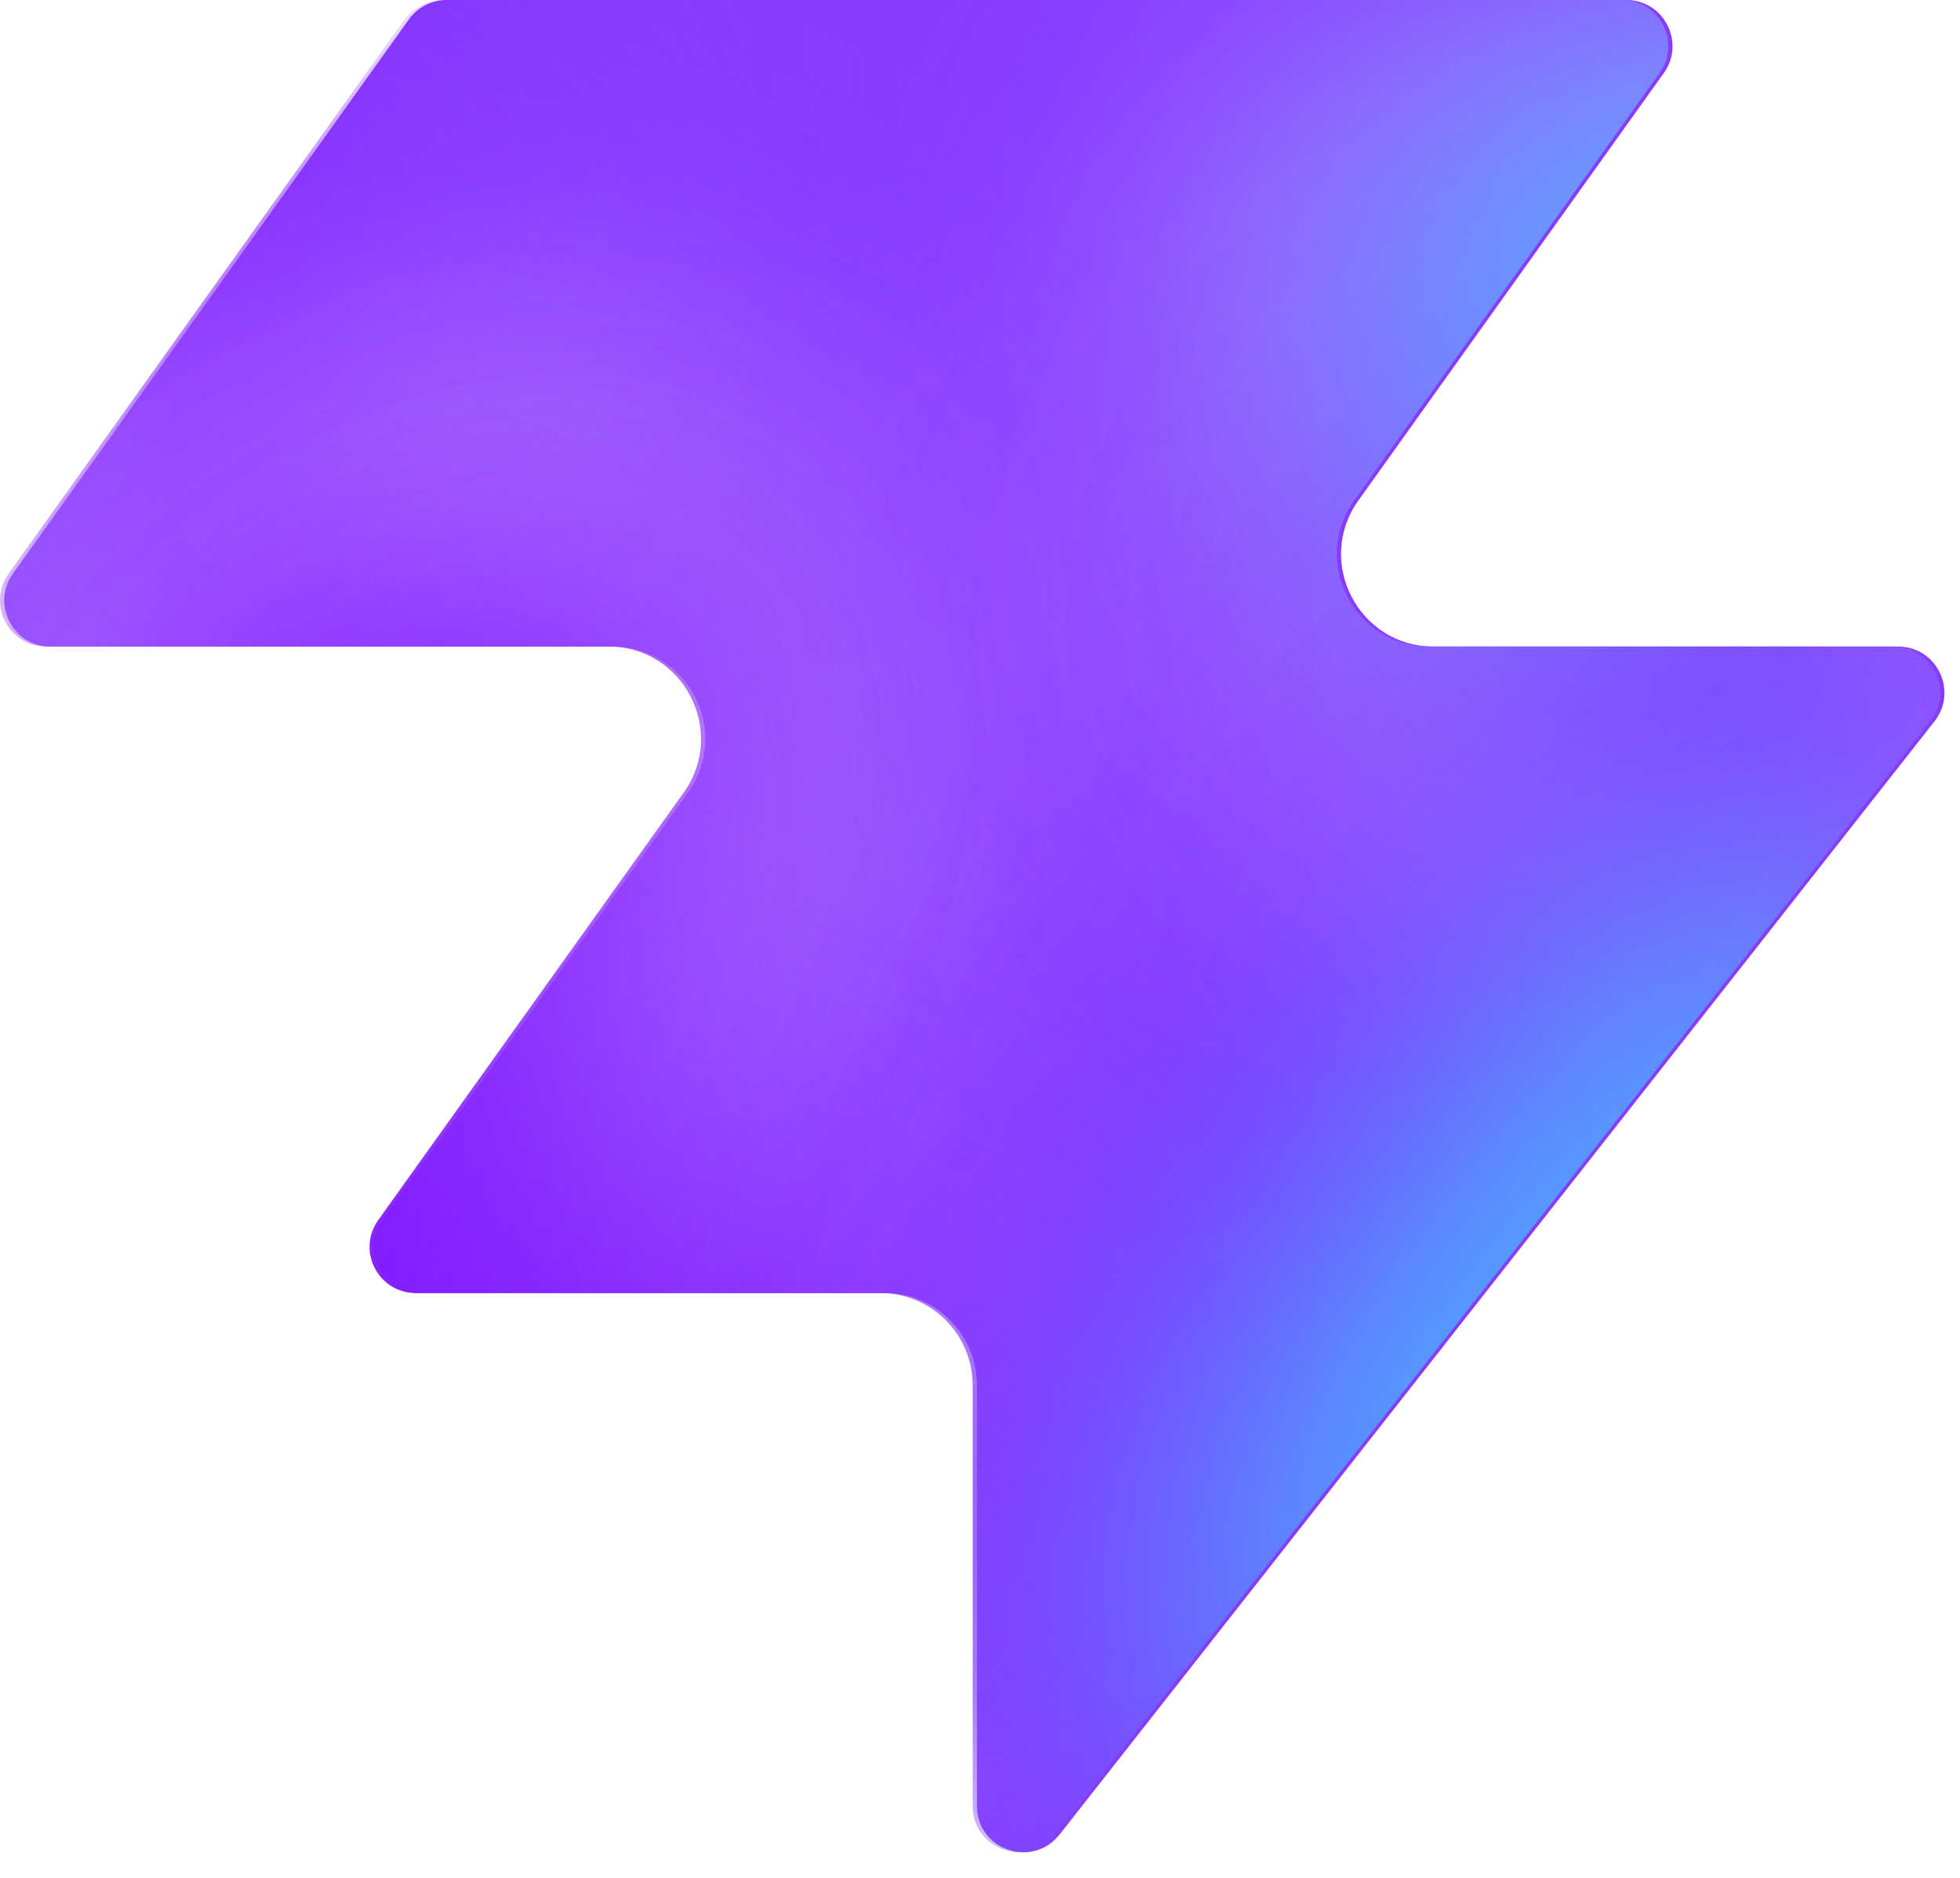
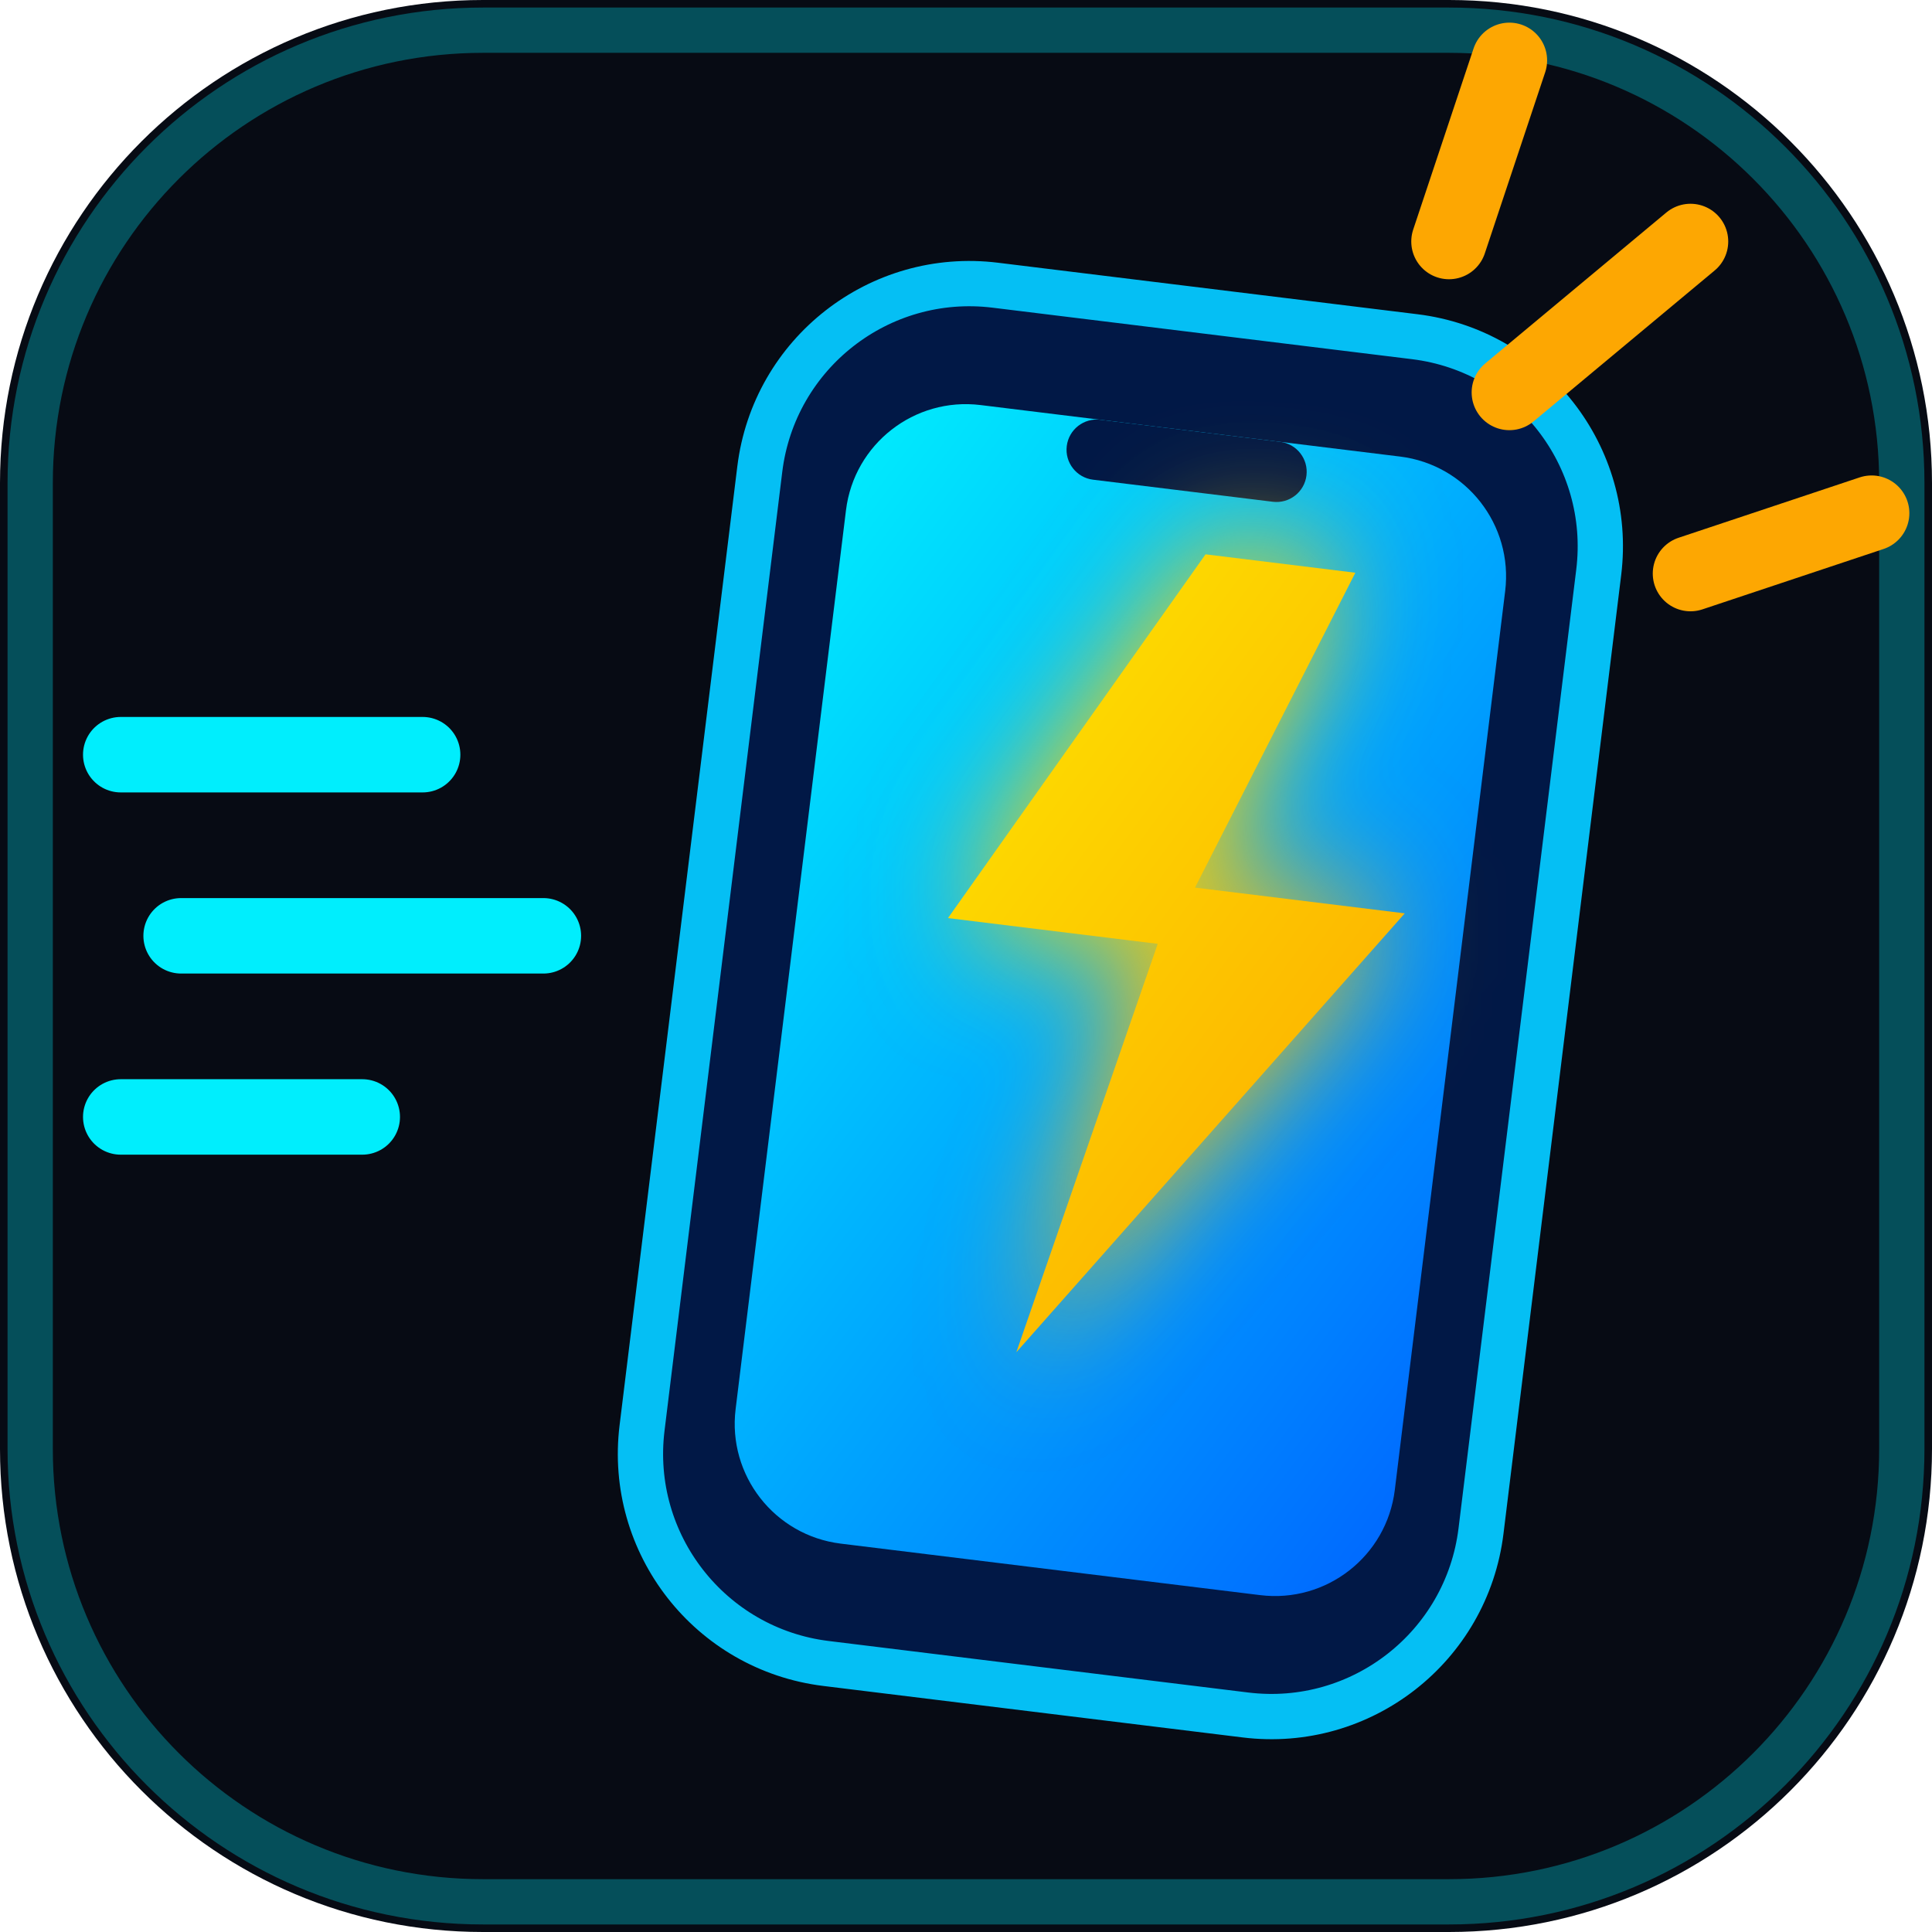
- <svg xmlns="http://www.w3.org/2000/svg" width="48" height="46" fill="none" viewBox="0 0 48 46">
-   <path fill="#863bff" d="M25.946 44.938c-.664.845-2.021.375-2.021-.698V33.937a2.26 2.26 0 0 0-2.262-2.262H10.287c-.92 0-1.456-1.04-.92-1.788l7.48-10.471c1.07-1.497 0-3.578-1.842-3.578H1.237c-.92 0-1.456-1.04-.92-1.788L10.013.474c.214-.297.556-.474.92-.474h28.894c.92 0 1.456 1.04.92 1.788l-7.48 10.471c-1.07 1.498 0 3.579 1.842 3.579h11.377c.943 0 1.473 1.088.89 1.83L25.947 44.94z" style="fill:#863bff;fill:color(display-p3 .525 .23 1);fill-opacity:1" />
-   <mask id="a" width="48" height="46" x="0" y="0" maskUnits="userSpaceOnUse" style="mask-type:alpha">
-     <path fill="#000" d="M25.842 44.938c-.664.844-2.021.375-2.021-.698V33.937a2.26 2.26 0 0 0-2.262-2.262H10.183c-.92 0-1.456-1.04-.92-1.788l7.48-10.471c1.07-1.498 0-3.579-1.842-3.579H1.133c-.92 0-1.456-1.04-.92-1.787L9.91.473c.214-.297.556-.474.92-.474h28.894c.92 0 1.456 1.04.92 1.788l-7.48 10.471c-1.07 1.498 0 3.578 1.842 3.578h11.377c.943 0 1.473 1.088.89 1.832L25.843 44.94z" style="fill:#000;fill-opacity:1" />
-   </mask>
-   <g mask="url(#a)">
-     <g filter="url(#b)">
-       <ellipse cx="5.508" cy="14.704" fill="#ede6ff" rx="5.508" ry="14.704" style="fill:#ede6ff;fill:color(display-p3 .927 .903 1);fill-opacity:1" transform="matrix(.00324 1 1 -.00324 -4.47 31.516)" />
-     </g>
-     <g filter="url(#c)">
-       <ellipse cx="10.399" cy="29.851" fill="#ede6ff" rx="10.399" ry="29.851" style="fill:#ede6ff;fill:color(display-p3 .927 .903 1);fill-opacity:1" transform="matrix(.00324 1 1 -.00324 -39.328 7.883)" />
-     </g>
-     <g filter="url(#d)">
-       <ellipse cx="5.508" cy="30.487" fill="#7e14ff" rx="5.508" ry="30.487" style="fill:#7e14ff;fill:color(display-p3 .492 .077 1);fill-opacity:1" transform="rotate(89.814 -25.913 -14.639)scale(1 -1)" />
-     </g>
-     <g filter="url(#e)">
-       <ellipse cx="5.508" cy="30.599" fill="#7e14ff" rx="5.508" ry="30.599" style="fill:#7e14ff;fill:color(display-p3 .492 .077 1);fill-opacity:1" transform="rotate(89.814 -32.644 -3.334)scale(1 -1)" />
-     </g>
-     <g filter="url(#f)">
-       <ellipse cx="5.508" cy="30.599" fill="#7e14ff" rx="5.508" ry="30.599" style="fill:#7e14ff;fill:color(display-p3 .492 .077 1);fill-opacity:1" transform="matrix(.00324 1 1 -.00324 -34.34 30.47)" />
-     </g>
-     <g filter="url(#g)">
-       <ellipse cx="14.072" cy="22.078" fill="#ede6ff" rx="14.072" ry="22.078" style="fill:#ede6ff;fill:color(display-p3 .927 .903 1);fill-opacity:1" transform="rotate(93.35 24.506 48.493)scale(-1 1)" />
-     </g>
-     <g filter="url(#h)">
-       <ellipse cx="3.47" cy="21.501" fill="#7e14ff" rx="3.47" ry="21.501" style="fill:#7e14ff;fill:color(display-p3 .492 .077 1);fill-opacity:1" transform="rotate(89.009 28.708 47.59)scale(-1 1)" />
-     </g>
-     <g filter="url(#i)">
-       <ellipse cx="3.47" cy="21.501" fill="#7e14ff" rx="3.47" ry="21.501" style="fill:#7e14ff;fill:color(display-p3 .492 .077 1);fill-opacity:1" transform="rotate(89.009 28.708 47.59)scale(-1 1)" />
-     </g>
-     <g filter="url(#j)">
-       <ellipse cx=".387" cy="8.972" fill="#7e14ff" rx="4.407" ry="29.108" style="fill:#7e14ff;fill:color(display-p3 .492 .077 1);fill-opacity:1" transform="rotate(39.51 .387 8.972)" />
-     </g>
-     <g filter="url(#k)">
-       <ellipse cx="47.523" cy="-6.092" fill="#7e14ff" rx="4.407" ry="29.108" style="fill:#7e14ff;fill:color(display-p3 .492 .077 1);fill-opacity:1" transform="rotate(37.892 47.523 -6.092)" />
-     </g>
-     <g filter="url(#l)">
-       <ellipse cx="41.412" cy="6.333" fill="#47bfff" rx="5.971" ry="9.665" style="fill:#47bfff;fill:color(display-p3 .28 .748 1);fill-opacity:1" transform="rotate(37.892 41.412 6.333)" />
-     </g>
-     <g filter="url(#m)">
-       <ellipse cx="-1.879" cy="38.332" fill="#7e14ff" rx="4.407" ry="29.108" style="fill:#7e14ff;fill:color(display-p3 .492 .077 1);fill-opacity:1" transform="rotate(37.892 -1.88 38.332)" />
-     </g>
-     <g filter="url(#n)">
-       <ellipse cx="-1.879" cy="38.332" fill="#7e14ff" rx="4.407" ry="29.108" style="fill:#7e14ff;fill:color(display-p3 .492 .077 1);fill-opacity:1" transform="rotate(37.892 -1.88 38.332)" />
-     </g>
-     <g filter="url(#o)">
-       <ellipse cx="35.651" cy="29.907" fill="#7e14ff" rx="4.407" ry="29.108" style="fill:#7e14ff;fill:color(display-p3 .492 .077 1);fill-opacity:1" transform="rotate(37.892 35.651 29.907)" />
-     </g>
-     <g filter="url(#p)">
-       <ellipse cx="38.418" cy="32.4" fill="#47bfff" rx="5.971" ry="15.297" style="fill:#47bfff;fill:color(display-p3 .28 .748 1);fill-opacity:1" transform="rotate(37.892 38.418 32.4)" />
-     </g>
-   </g>
+ <svg xmlns="http://www.w3.org/2000/svg" viewBox="0 0 64 64" fill="none">
  <defs>
-     <filter id="b" width="60.045" height="41.654" x="-19.77" y="16.149" color-interpolation-filters="sRGB" filterUnits="userSpaceOnUse">
-       <feFlood flood-opacity="0" result="BackgroundImageFix" />
-       <feBlend in="SourceGraphic" in2="BackgroundImageFix" result="shape" />
-       <feGaussianBlur result="effect1_foregroundBlur_2002_17158" stdDeviation="7.659" />
-     </filter>
-     <filter id="c" width="90.34" height="51.437" x="-54.613" y="-7.533" color-interpolation-filters="sRGB" filterUnits="userSpaceOnUse">
-       <feFlood flood-opacity="0" result="BackgroundImageFix" />
-       <feBlend in="SourceGraphic" in2="BackgroundImageFix" result="shape" />
-       <feGaussianBlur result="effect1_foregroundBlur_2002_17158" stdDeviation="7.659" />
-     </filter>
-     <filter id="d" width="79.355" height="29.4" x="-49.64" y="2.03" color-interpolation-filters="sRGB" filterUnits="userSpaceOnUse">
-       <feFlood flood-opacity="0" result="BackgroundImageFix" />
-       <feBlend in="SourceGraphic" in2="BackgroundImageFix" result="shape" />
-       <feGaussianBlur result="effect1_foregroundBlur_2002_17158" stdDeviation="4.596" />
-     </filter>
-     <filter id="e" width="79.579" height="29.4" x="-45.045" y="20.029" color-interpolation-filters="sRGB" filterUnits="userSpaceOnUse">
-       <feFlood flood-opacity="0" result="BackgroundImageFix" />
-       <feBlend in="SourceGraphic" in2="BackgroundImageFix" result="shape" />
-       <feGaussianBlur result="effect1_foregroundBlur_2002_17158" stdDeviation="4.596" />
-     </filter>
-     <filter id="f" width="79.579" height="29.4" x="-43.513" y="21.178" color-interpolation-filters="sRGB" filterUnits="userSpaceOnUse">
-       <feFlood flood-opacity="0" result="BackgroundImageFix" />
-       <feBlend in="SourceGraphic" in2="BackgroundImageFix" result="shape" />
-       <feGaussianBlur result="effect1_foregroundBlur_2002_17158" stdDeviation="4.596" />
-     </filter>
-     <filter id="g" width="74.749" height="58.852" x="15.756" y="-17.901" color-interpolation-filters="sRGB" filterUnits="userSpaceOnUse">
-       <feFlood flood-opacity="0" result="BackgroundImageFix" />
-       <feBlend in="SourceGraphic" in2="BackgroundImageFix" result="shape" />
-       <feGaussianBlur result="effect1_foregroundBlur_2002_17158" stdDeviation="7.659" />
-     </filter>
-     <filter id="h" width="61.377" height="25.362" x="23.548" y="2.284" color-interpolation-filters="sRGB" filterUnits="userSpaceOnUse">
-       <feFlood flood-opacity="0" result="BackgroundImageFix" />
-       <feBlend in="SourceGraphic" in2="BackgroundImageFix" result="shape" />
-       <feGaussianBlur result="effect1_foregroundBlur_2002_17158" stdDeviation="4.596" />
-     </filter>
-     <filter id="i" width="61.377" height="25.362" x="23.548" y="2.284" color-interpolation-filters="sRGB" filterUnits="userSpaceOnUse">
-       <feFlood flood-opacity="0" result="BackgroundImageFix" />
-       <feBlend in="SourceGraphic" in2="BackgroundImageFix" result="shape" />
-       <feGaussianBlur result="effect1_foregroundBlur_2002_17158" stdDeviation="4.596" />
-     </filter>
-     <filter id="j" width="56.045" height="63.649" x="-27.636" y="-22.853" color-interpolation-filters="sRGB" filterUnits="userSpaceOnUse">
-       <feFlood flood-opacity="0" result="BackgroundImageFix" />
-       <feBlend in="SourceGraphic" in2="BackgroundImageFix" result="shape" />
-       <feGaussianBlur result="effect1_foregroundBlur_2002_17158" stdDeviation="4.596" />
-     </filter>
-     <filter id="k" width="54.814" height="64.646" x="20.116" y="-38.415" color-interpolation-filters="sRGB" filterUnits="userSpaceOnUse">
-       <feFlood flood-opacity="0" result="BackgroundImageFix" />
-       <feBlend in="SourceGraphic" in2="BackgroundImageFix" result="shape" />
-       <feGaussianBlur result="effect1_foregroundBlur_2002_17158" stdDeviation="4.596" />
-     </filter>
-     <filter id="l" width="33.541" height="35.313" x="24.641" y="-11.323" color-interpolation-filters="sRGB" filterUnits="userSpaceOnUse">
-       <feFlood flood-opacity="0" result="BackgroundImageFix" />
-       <feBlend in="SourceGraphic" in2="BackgroundImageFix" result="shape" />
-       <feGaussianBlur result="effect1_foregroundBlur_2002_17158" stdDeviation="4.596" />
-     </filter>
-     <filter id="m" width="54.814" height="64.646" x="-29.286" y="6.009" color-interpolation-filters="sRGB" filterUnits="userSpaceOnUse">
-       <feFlood flood-opacity="0" result="BackgroundImageFix" />
-       <feBlend in="SourceGraphic" in2="BackgroundImageFix" result="shape" />
-       <feGaussianBlur result="effect1_foregroundBlur_2002_17158" stdDeviation="4.596" />
-     </filter>
-     <filter id="n" width="54.814" height="64.646" x="-29.286" y="6.009" color-interpolation-filters="sRGB" filterUnits="userSpaceOnUse">
-       <feFlood flood-opacity="0" result="BackgroundImageFix" />
-       <feBlend in="SourceGraphic" in2="BackgroundImageFix" result="shape" />
-       <feGaussianBlur result="effect1_foregroundBlur_2002_17158" stdDeviation="4.596" />
-     </filter>
-     <filter id="o" width="54.814" height="64.646" x="8.244" y="-2.416" color-interpolation-filters="sRGB" filterUnits="userSpaceOnUse">
-       <feFlood flood-opacity="0" result="BackgroundImageFix" />
-       <feBlend in="SourceGraphic" in2="BackgroundImageFix" result="shape" />
-       <feGaussianBlur result="effect1_foregroundBlur_2002_17158" stdDeviation="4.596" />
-     </filter>
-     <filter id="p" width="39.409" height="43.623" x="18.713" y="10.588" color-interpolation-filters="sRGB" filterUnits="userSpaceOnUse">
-       <feFlood flood-opacity="0" result="BackgroundImageFix" />
-       <feBlend in="SourceGraphic" in2="BackgroundImageFix" result="shape" />
-       <feGaussianBlur result="effect1_foregroundBlur_2002_17158" stdDeviation="4.596" />
+     <linearGradient id="screenGrad" x1="0%" y1="0%" x2="100%" y2="100%">
+       <stop offset="0%" stop-color="#00EEFD" />
+       <stop offset="100%" stop-color="#0066FF" />
+     </linearGradient>
+     <linearGradient id="boltGrad" x1="0%" y1="0%" x2="100%" y2="100%">
+       <stop offset="0%" stop-color="#FDE502" />
+       <stop offset="100%" stop-color="#FDA702" />
+     </linearGradient>
+     <filter id="glow" x="-20%" y="-20%" width="140%" height="140%">
+       <feGaussianBlur stdDeviation="2" result="blur" />
+       <feComposite in="SourceGraphic" in2="blur" operator="over" />
    </filter>
  </defs>
+   <rect width="64" height="64" rx="16" fill="#070B14" />
+   <rect width="62" height="62" x="1" y="1" rx="15" stroke="#00EEFD" stroke-opacity="0.3" stroke-width="1.5" />
+   <path d="M4 25h10M6 31h12M4 37h8" stroke="#00EEFD" stroke-width="2.5" stroke-linecap="round" />
+   <g transform="rotate(7 36 34)">
+     <rect x="23" y="10" width="28" height="46" rx="7" fill="#011846" stroke="#05BFF4" stroke-width="1.5" />
+     <rect x="26" y="14" width="22" height="38" rx="4" fill="url(#screenGrad)" />
+     <rect x="33" y="14" width="8" height="2" rx="1" fill="#011846" />
+     <path d="M38 18L31 31h7l-3 14 11-16h-7l4-11z" fill="url(#boltGrad)" filter="url(#glow)" />
+   </g>
+   <line x1="50" y1="13" x2="56" y2="8" stroke="#FDA702" stroke-width="2.5" stroke-linecap="round" />
+   <line x1="56" y1="19" x2="62" y2="17" stroke="#FDA702" stroke-width="2.5" stroke-linecap="round" />
+   <line x1="48" y1="8" x2="50" y2="2" stroke="#FDA702" stroke-width="2.5" stroke-linecap="round" />
</svg>
